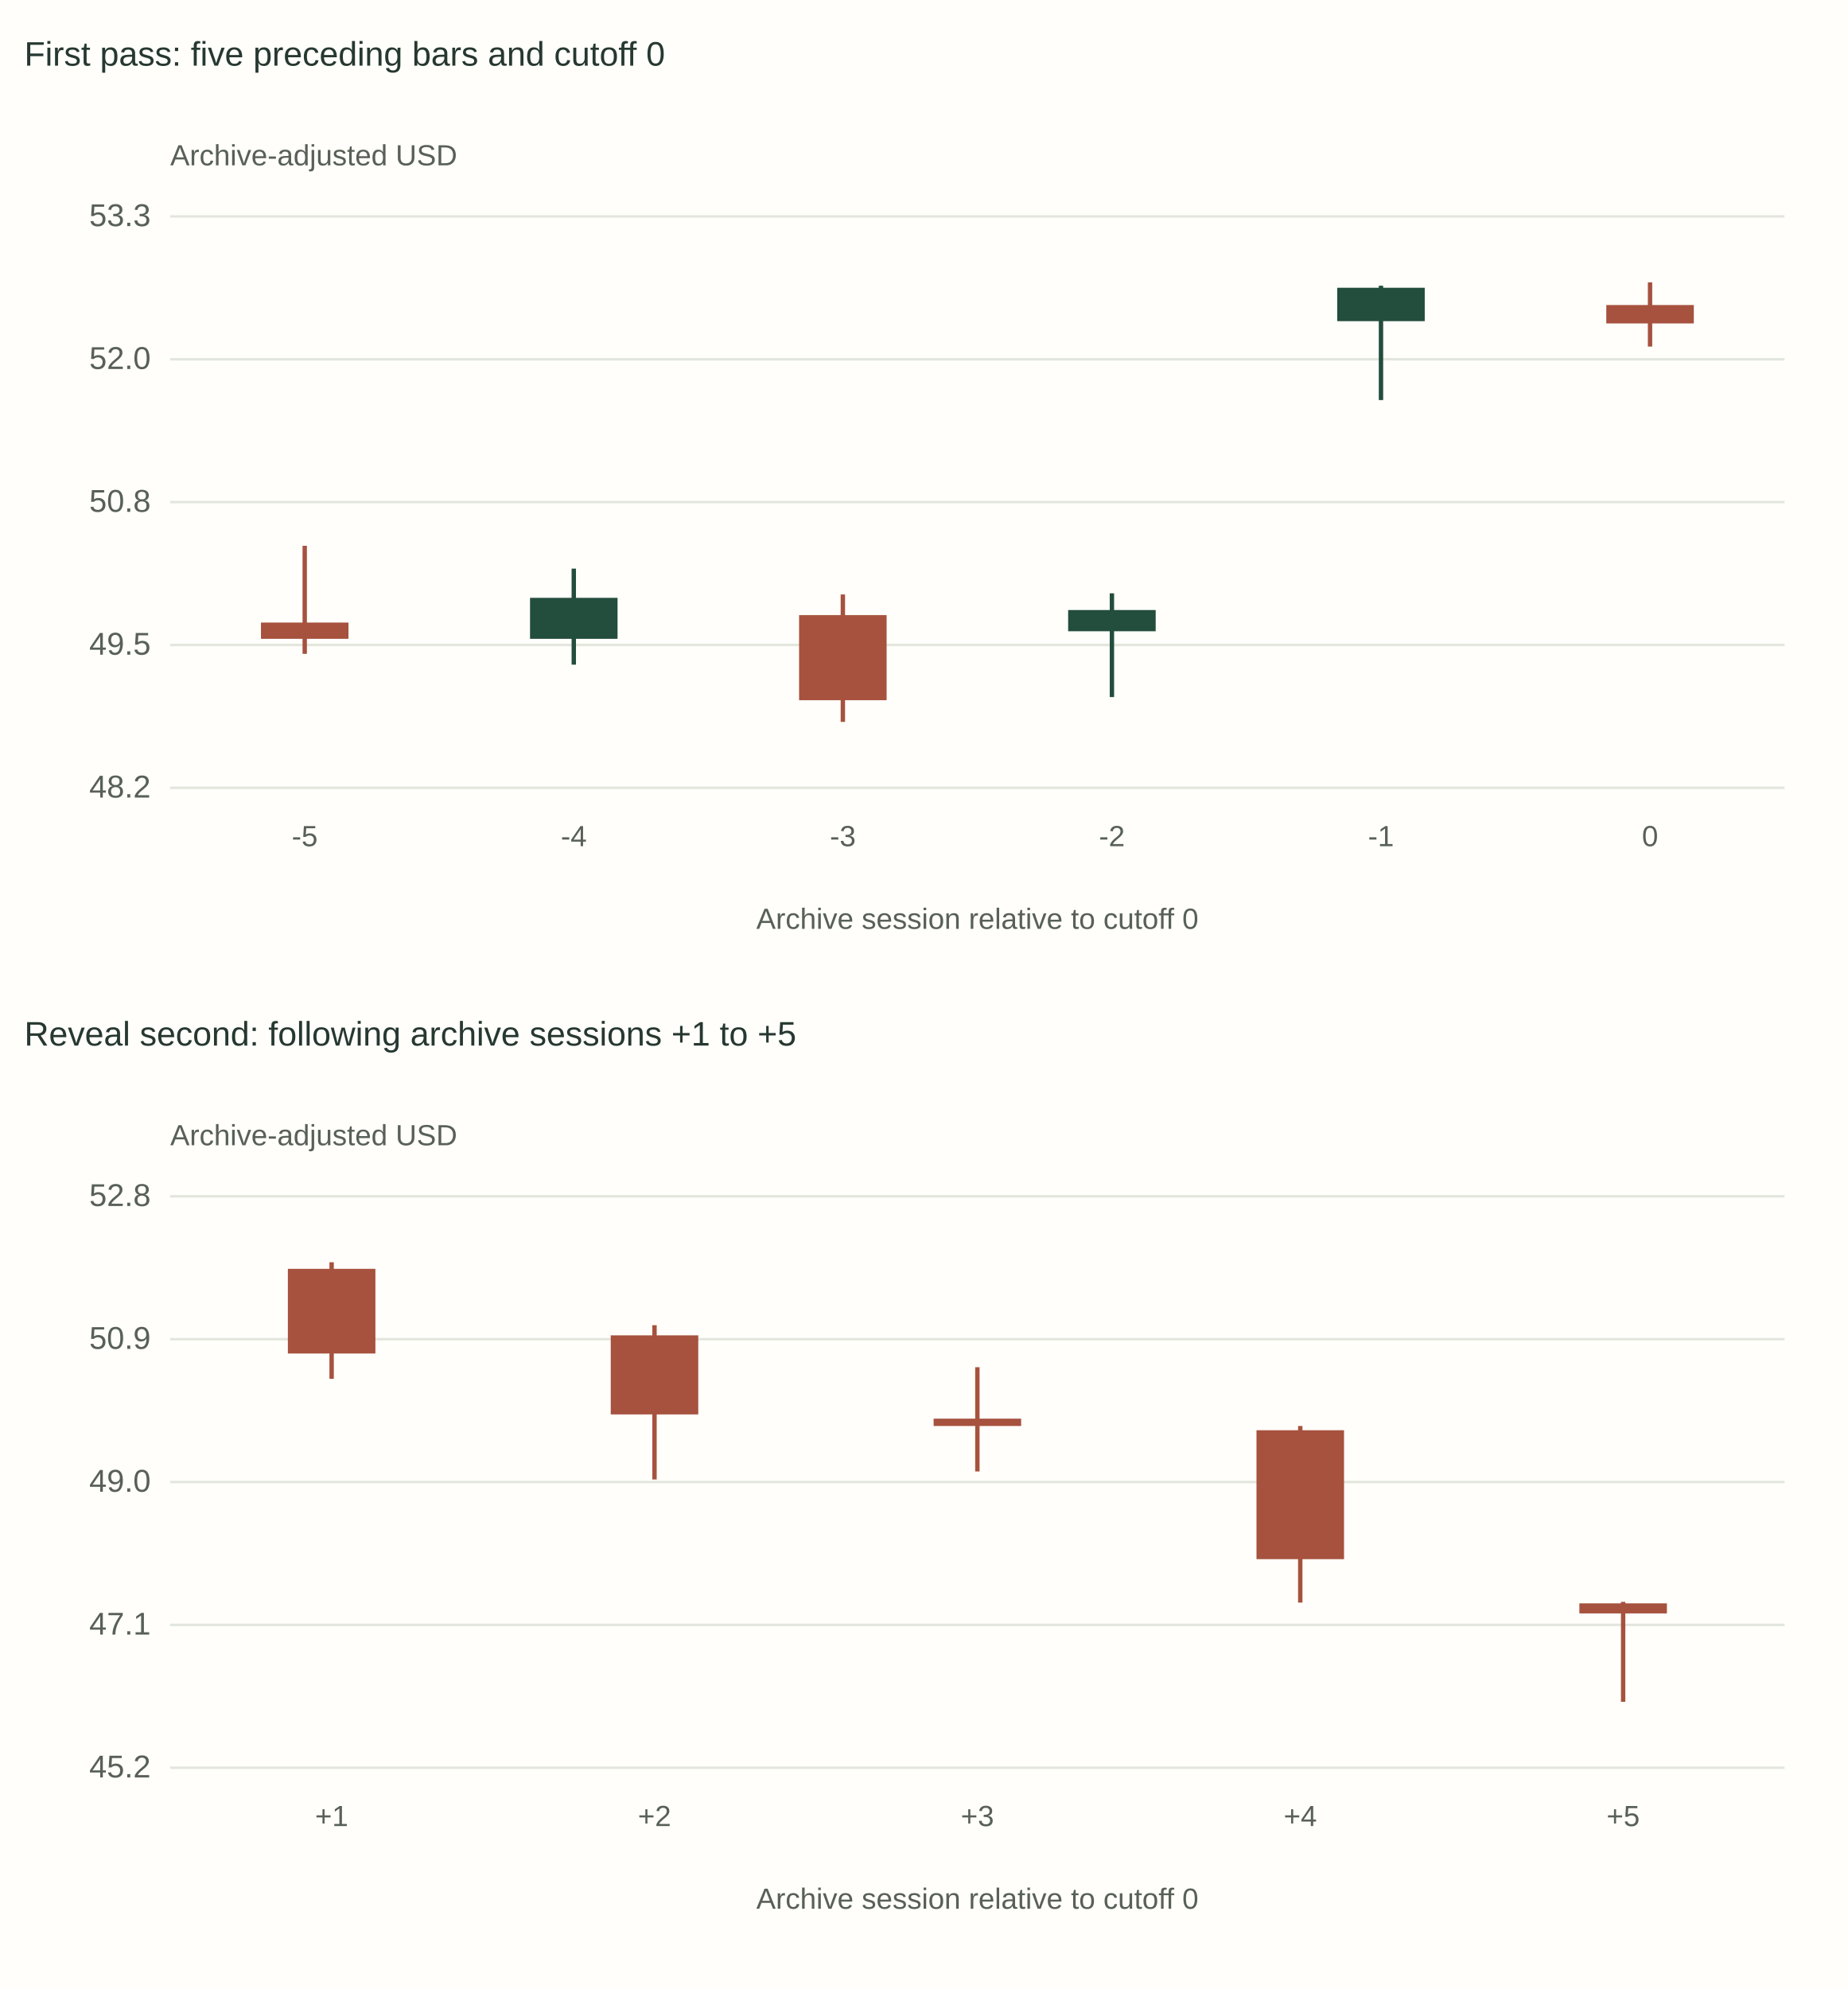
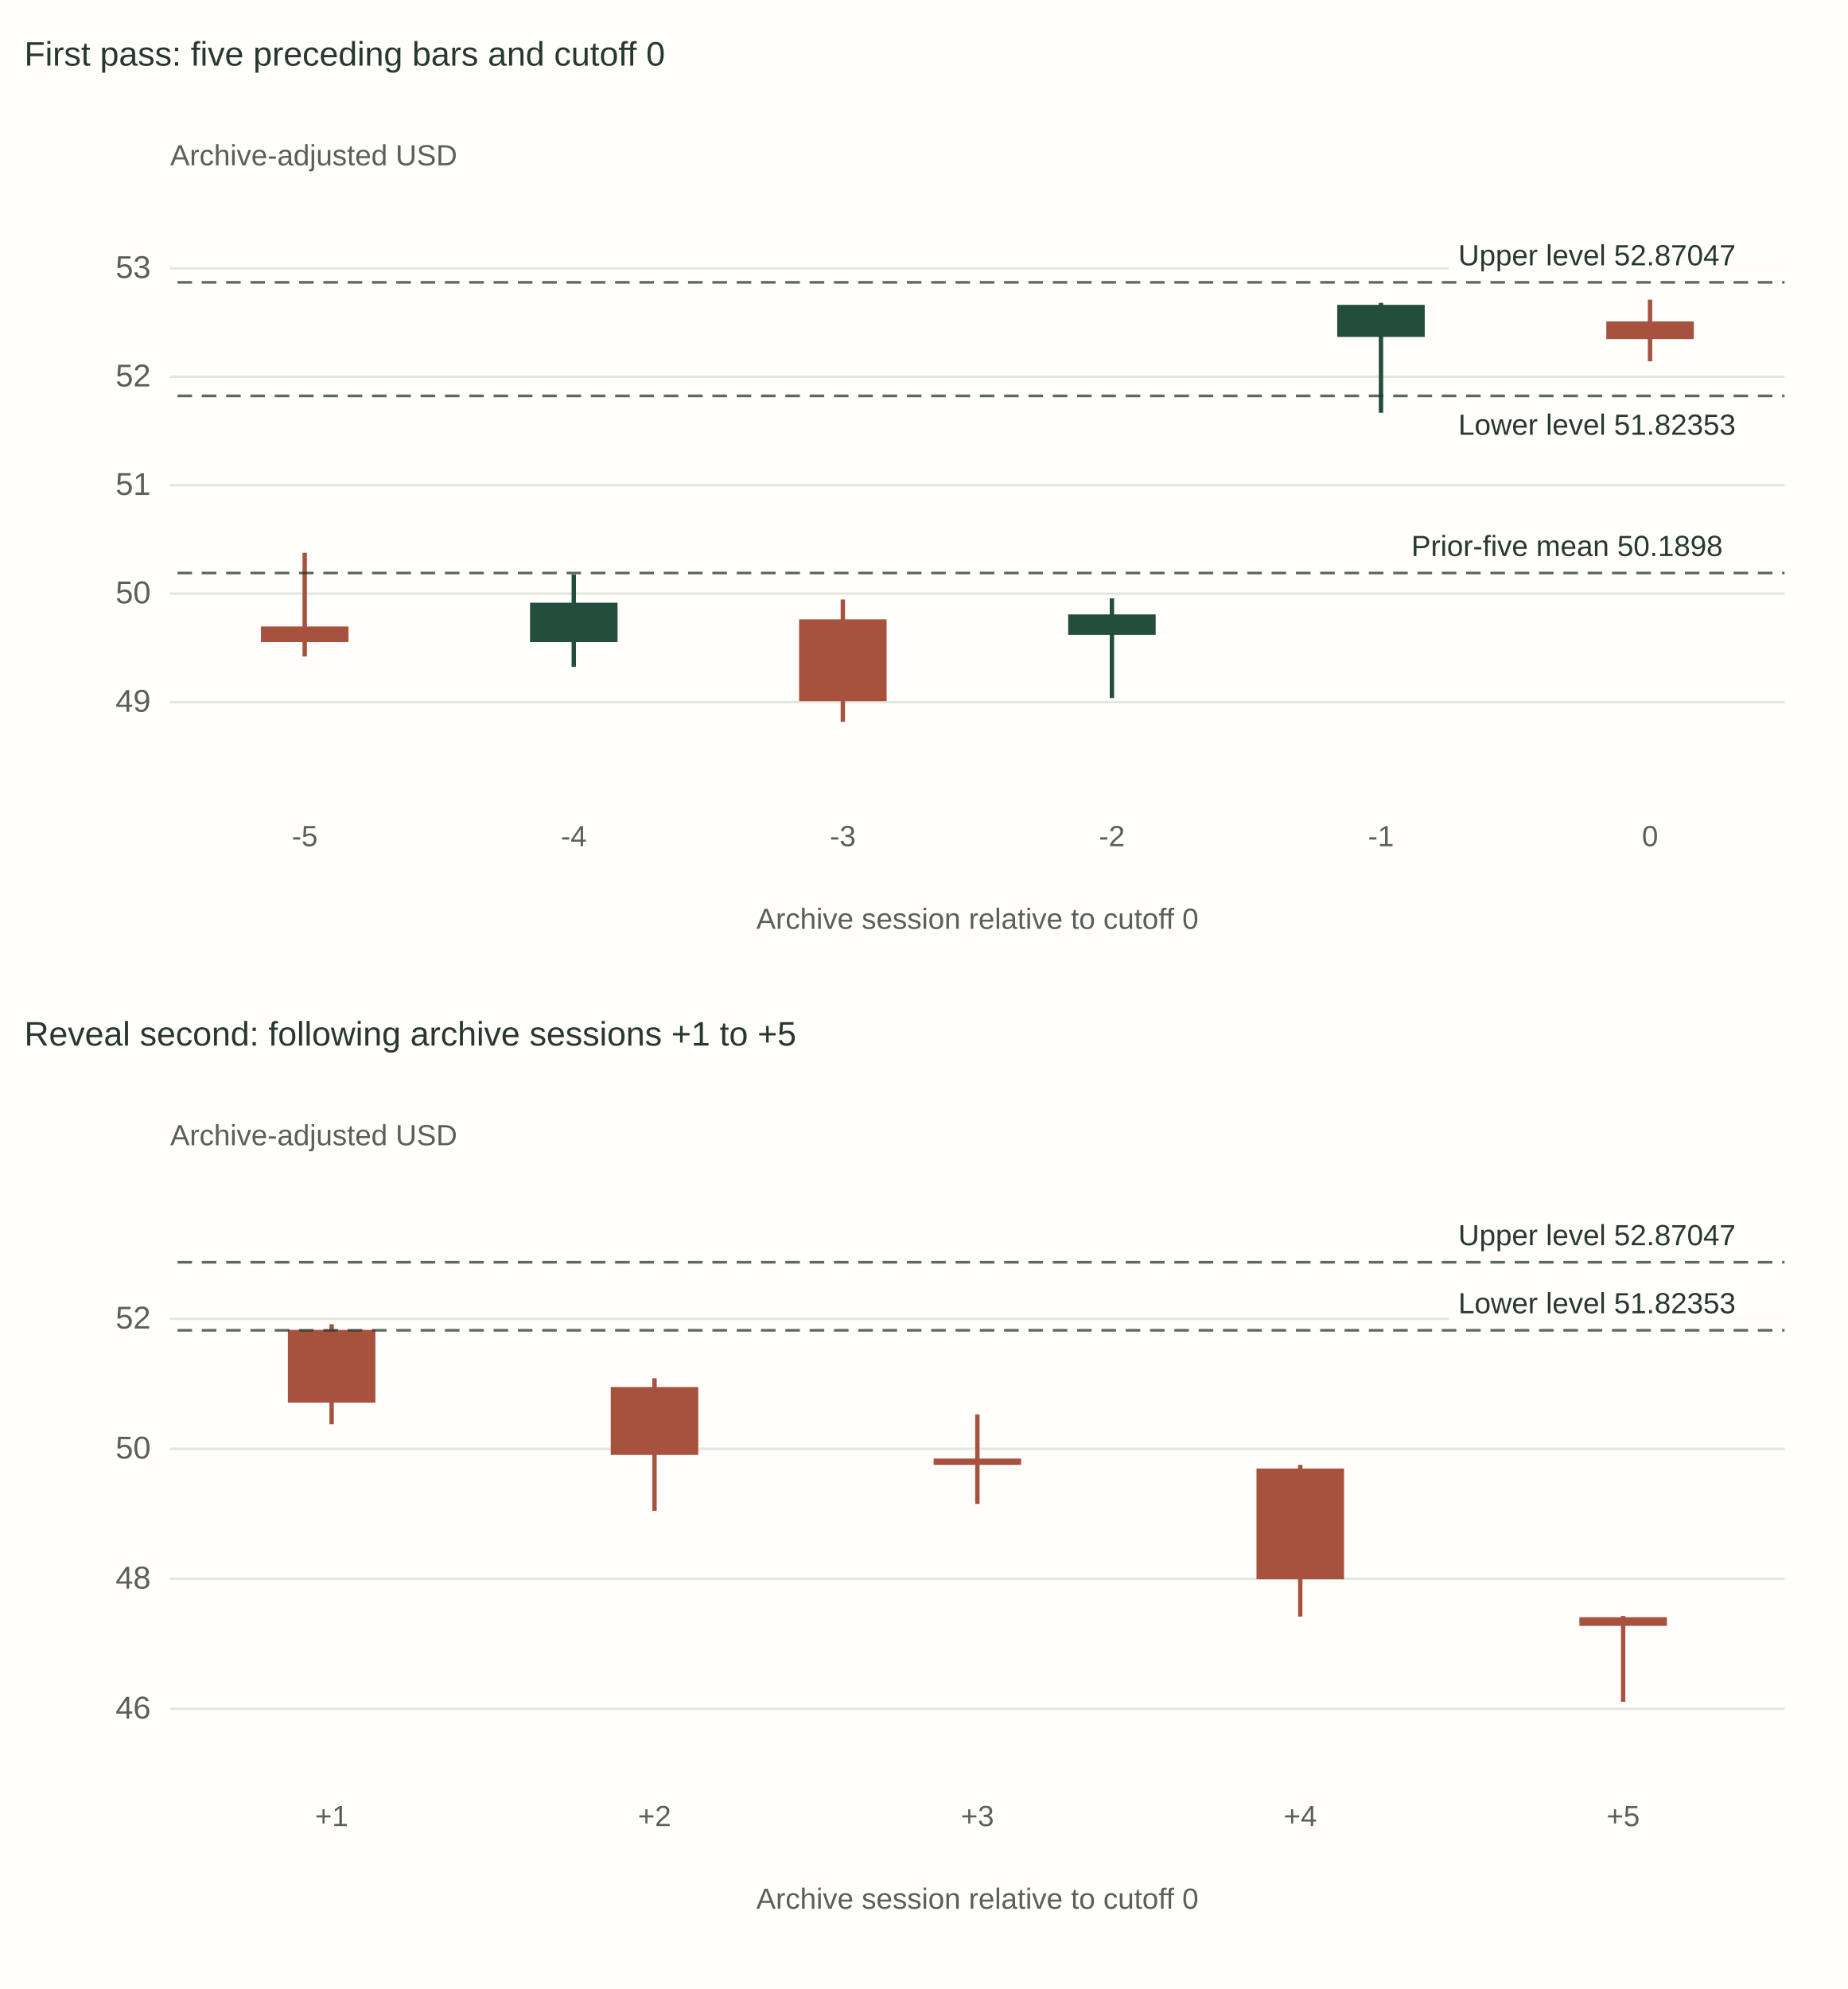
<svg xmlns="http://www.w3.org/2000/svg" viewBox="0 0 760 818" role="img" aria-label="MSFT February: the continuation check fails · 2016-02-01">
  <style>.af-text{font-family:Arial,sans-serif;fill:#263831}</style>
  <rect width="760" height="818" fill="#fffefa" />
  <text class="af-text" x="10" y="27" text-anchor="start" style="font-size:14px;font-weight:500;fill:#263831;">First pass: five preceding bars and cutoff 0</text>
  <g transform="translate(0 50)">
    <text class="af-text" x="70" y="18" text-anchor="start" style="font-size:12px;font-weight:400;fill:#586057;">Archive-adjusted USD</text>
-     <line x1="70" y1="274" x2="734" y2="274" stroke="#e2e6dd" />
-     <text class="af-text" x="62" y="278" text-anchor="end" style="font-size:13px;font-weight:400;fill:#586057;">48.2</text>
-     <line x1="70" y1="215.25" x2="734" y2="215.25" stroke="#e2e6dd" />
-     <text class="af-text" x="62" y="219.25" text-anchor="end" style="font-size:13px;font-weight:400;fill:#586057;">49.5</text>
-     <line x1="70" y1="156.5" x2="734" y2="156.5" stroke="#e2e6dd" />
-     <text class="af-text" x="62" y="160.5" text-anchor="end" style="font-size:13px;font-weight:400;fill:#586057;">50.8</text>
-     <line x1="70" y1="97.75" x2="734" y2="97.75" stroke="#e2e6dd" />
-     <text class="af-text" x="62" y="101.75" text-anchor="end" style="font-size:13px;font-weight:400;fill:#586057;">52.0</text>
-     <line x1="70" y1="39" x2="734" y2="39" stroke="#e2e6dd" />
-     <text class="af-text" x="62" y="43" text-anchor="end" style="font-size:13px;font-weight:400;fill:#586057;">53.3</text>
-     <line x1="125.333" y1="174.466" x2="125.333" y2="218.892" stroke="#a6523e" stroke-width="1.8" />
-     <rect x="107.333" y="206.033" width="36" height="6.685" fill="#a6523e" />
+     <line x1="70" y1="238.724" x2="734" y2="238.724" stroke="#e2e6dd" />
+     <text class="af-text" x="62" y="242.724" text-anchor="end" style="font-size:13px;font-weight:400;fill:#586057;">49</text>
+     <line x1="70" y1="194.127" x2="734" y2="194.127" stroke="#e2e6dd" />
+     <text class="af-text" x="62" y="198.127" text-anchor="end" style="font-size:13px;font-weight:400;fill:#586057;">50</text>
+     <line x1="70" y1="149.531" x2="734" y2="149.531" stroke="#e2e6dd" />
+     <text class="af-text" x="62" y="153.531" text-anchor="end" style="font-size:13px;font-weight:400;fill:#586057;">51</text>
+     <line x1="70" y1="104.935" x2="734" y2="104.935" stroke="#e2e6dd" />
+     <text class="af-text" x="62" y="108.935" text-anchor="end" style="font-size:13px;font-weight:400;fill:#586057;">52</text>
+     <line x1="70" y1="60.339" x2="734" y2="60.339" stroke="#e2e6dd" />
+     <text class="af-text" x="62" y="64.339" text-anchor="end" style="font-size:13px;font-weight:400;fill:#586057;">53</text>
+     <line x1="125.333" y1="177.315" x2="125.333" y2="219.993" stroke="#a6523e" stroke-width="1.8" />
+     <rect x="107.333" y="207.64" width="36" height="6.422" fill="#a6523e" />
    <text class="af-text" x="125.333" y="298" text-anchor="middle" style="font-size:12px;font-weight:400;fill:#586057;">-5</text>
-     <line x1="236" y1="183.843" x2="236" y2="223.348" stroke="#234d3d" stroke-width="1.8" />
-     <rect x="218" y="195.866" width="36" height="16.851" fill="#234d3d" />
+     <line x1="236" y1="186.323" x2="236" y2="224.274" stroke="#234d3d" stroke-width="1.8" />
+     <rect x="218" y="197.873" width="36" height="16.188" fill="#234d3d" />
    <text class="af-text" x="236" y="298" text-anchor="middle" style="font-size:12px;font-weight:400;fill:#586057;">-4</text>
-     <line x1="346.667" y1="194.474" x2="346.667" y2="246.885" stroke="#a6523e" stroke-width="1.8" />
-     <rect x="328.667" y="202.969" width="36" height="35.003" fill="#a6523e" />
+     <line x1="346.667" y1="196.536" x2="346.667" y2="246.885" stroke="#a6523e" stroke-width="1.8" />
+     <rect x="328.667" y="204.697" width="36" height="33.626" fill="#a6523e" />
    <text class="af-text" x="346.667" y="298" text-anchor="middle" style="font-size:12px;font-weight:400;fill:#586057;">-3</text>
-     <line x1="457.333" y1="194.009" x2="457.333" y2="236.672" stroke="#234d3d" stroke-width="1.8" />
-     <rect x="439.333" y="200.88" width="36" height="8.727" fill="#234d3d" />
+     <line x1="457.333" y1="196.09" x2="457.333" y2="237.073" stroke="#234d3d" stroke-width="1.8" />
+     <rect x="439.333" y="202.69" width="36" height="8.384" fill="#234d3d" />
    <text class="af-text" x="457.333" y="298" text-anchor="middle" style="font-size:12px;font-weight:400;fill:#586057;">-2</text>
-     <line x1="568" y1="67.508" x2="568" y2="114.534" stroke="#234d3d" stroke-width="1.8" />
-     <rect x="550" y="68.344" width="36" height="13.741" fill="#234d3d" />
+     <line x1="568" y1="74.565" x2="568" y2="119.741" stroke="#234d3d" stroke-width="1.8" />
+     <rect x="550" y="75.368" width="36" height="13.2" fill="#234d3d" />
    <text class="af-text" x="568" y="298" text-anchor="middle" style="font-size:12px;font-weight:400;fill:#586057;">-1</text>
-     <line x1="678.667" y1="66.115" x2="678.667" y2="92.53" stroke="#a6523e" stroke-width="1.8" />
-     <rect x="660.667" y="75.446" width="36" height="7.567" fill="#a6523e" />
+     <line x1="678.667" y1="73.227" x2="678.667" y2="98.602" stroke="#a6523e" stroke-width="1.8" />
+     <rect x="660.667" y="82.191" width="36" height="7.269" fill="#a6523e" />
    <text class="af-text" x="678.667" y="298" text-anchor="middle" style="font-size:12px;font-weight:400;fill:#586057;">0</text>
+     <line x1="73" y1="66.115" x2="734" y2="66.115" stroke="#263831" stroke-width="1.1" stroke-dasharray="6 4" opacity=".75" />
+     <rect x="595.8" y="47.115" width="138.2" height="16" fill="#fffefa" opacity=".92" />
+     <text class="af-text" x="599.8" y="59.115" text-anchor="start" style="font-size:12px;font-weight:500;fill:#263831;">Upper level 52.87047</text>
+     <line x1="73" y1="112.805" x2="734" y2="112.805" stroke="#263831" stroke-width="1.1" stroke-dasharray="6 4" opacity=".75" />
+     <rect x="595.8" y="116.805" width="138.2" height="16" fill="#fffefa" opacity=".92" />
+     <text class="af-text" x="599.8" y="128.805" text-anchor="start" style="font-size:12px;font-weight:500;fill:#263831;">Lower level 51.82353</text>
+     <line x1="73" y1="185.663" x2="734" y2="185.663" stroke="#263831" stroke-width="1.1" stroke-dasharray="6 4" opacity=".75" />
+     <rect x="576.48" y="166.663" width="157.52" height="16" fill="#fffefa" opacity=".92" />
+     <text class="af-text" x="580.48" y="178.663" text-anchor="start" style="font-size:12px;font-weight:500;fill:#263831;">Prior-five mean 50.1898</text>
    <text class="af-text" x="402" y="332" text-anchor="middle" style="font-size:12px;font-weight:400;fill:#586057;">Archive session relative to cutoff 0</text>
  </g>
  <text class="af-text" x="10" y="430" text-anchor="start" style="font-size:14px;font-weight:500;fill:#263831;">Reveal second: following archive sessions +1 to +5</text>
  <g transform="translate(0 453)">
    <text class="af-text" x="70" y="18" text-anchor="start" style="font-size:12px;font-weight:400;fill:#586057;">Archive-adjusted USD</text>
-     <line x1="70" y1="274" x2="734" y2="274" stroke="#e2e6dd" />
-     <text class="af-text" x="62" y="278" text-anchor="end" style="font-size:13px;font-weight:400;fill:#586057;">45.2</text>
-     <line x1="70" y1="215.25" x2="734" y2="215.25" stroke="#e2e6dd" />
-     <text class="af-text" x="62" y="219.25" text-anchor="end" style="font-size:13px;font-weight:400;fill:#586057;">47.1</text>
-     <line x1="70" y1="156.5" x2="734" y2="156.5" stroke="#e2e6dd" />
-     <text class="af-text" x="62" y="160.5" text-anchor="end" style="font-size:13px;font-weight:400;fill:#586057;">49.0</text>
-     <line x1="70" y1="97.75" x2="734" y2="97.75" stroke="#e2e6dd" />
-     <text class="af-text" x="62" y="101.75" text-anchor="end" style="font-size:13px;font-weight:400;fill:#586057;">50.9</text>
-     <line x1="70" y1="39" x2="734" y2="39" stroke="#e2e6dd" />
-     <text class="af-text" x="62" y="43" text-anchor="end" style="font-size:13px;font-weight:400;fill:#586057;">52.8</text>
-     <line x1="136.4" y1="66.115" x2="136.4" y2="114.038" stroke="#a6523e" stroke-width="1.8" />
-     <rect x="118.4" y="68.823" width="36" height="34.822" fill="#a6523e" />
+     <line x1="70" y1="249.772" x2="734" y2="249.772" stroke="#e2e6dd" />
+     <text class="af-text" x="62" y="253.772" text-anchor="end" style="font-size:13px;font-weight:400;fill:#586057;">46</text>
+     <line x1="70" y1="196.309" x2="734" y2="196.309" stroke="#e2e6dd" />
+     <text class="af-text" x="62" y="200.309" text-anchor="end" style="font-size:13px;font-weight:400;fill:#586057;">48</text>
+     <line x1="70" y1="142.847" x2="734" y2="142.847" stroke="#e2e6dd" />
+     <text class="af-text" x="62" y="146.847" text-anchor="end" style="font-size:13px;font-weight:400;fill:#586057;">50</text>
+     <line x1="70" y1="89.384" x2="734" y2="89.384" stroke="#e2e6dd" />
+     <text class="af-text" x="62" y="93.384" text-anchor="end" style="font-size:13px;font-weight:400;fill:#586057;">52</text>
+     <line x1="136.4" y1="91.603" x2="136.4" y2="132.769" stroke="#a6523e" stroke-width="1.8" />
+     <rect x="118.4" y="93.928" width="36" height="29.912" fill="#a6523e" />
    <text class="af-text" x="136.4" y="298" text-anchor="middle" style="font-size:12px;font-weight:400;fill:#586057;">+1</text>
-     <line x1="269.2" y1="92.006" x2="269.2" y2="155.458" stroke="#a6523e" stroke-width="1.8" />
-     <rect x="251.2" y="96.176" width="36" height="32.519" fill="#a6523e" />
+     <line x1="269.2" y1="113.843" x2="269.2" y2="168.348" stroke="#a6523e" stroke-width="1.8" />
+     <rect x="251.2" y="117.425" width="36" height="27.934" fill="#a6523e" />
    <text class="af-text" x="269.2" y="298" text-anchor="middle" style="font-size:12px;font-weight:400;fill:#586057;">+2</text>
-     <line x1="402" y1="109.277" x2="402" y2="152.159" stroke="#a6523e" stroke-width="1.8" />
-     <rect x="384" y="130.438" width="36" height="3.019" fill="#a6523e" />
+     <line x1="402" y1="128.679" x2="402" y2="165.515" stroke="#a6523e" stroke-width="1.8" />
+     <rect x="384" y="146.856" width="36" height="2.593" fill="#a6523e" />
    <text class="af-text" x="402" y="298" text-anchor="middle" style="font-size:12px;font-weight:400;fill:#586057;">+3</text>
-     <line x1="534.8" y1="133.457" x2="534.8" y2="206.088" stroke="#a6523e" stroke-width="1.8" />
-     <rect x="516.8" y="135.199" width="36" height="53.026" fill="#a6523e" />
+     <line x1="534.8" y1="149.449" x2="534.8" y2="211.84" stroke="#a6523e" stroke-width="1.8" />
+     <rect x="516.8" y="150.946" width="36" height="45.55" fill="#a6523e" />
    <text class="af-text" x="534.8" y="298" text-anchor="middle" style="font-size:12px;font-weight:400;fill:#586057;">+4</text>
-     <line x1="667.6" y1="205.777" x2="667.6" y2="246.885" stroke="#a6523e" stroke-width="1.8" />
-     <rect x="649.6" y="206.399" width="36" height="4.139" fill="#a6523e" />
+     <line x1="667.6" y1="211.573" x2="667.6" y2="246.885" stroke="#a6523e" stroke-width="1.8" />
+     <rect x="649.6" y="212.107" width="36" height="3.555" fill="#a6523e" />
    <text class="af-text" x="667.6" y="298" text-anchor="middle" style="font-size:12px;font-weight:400;fill:#586057;">+5</text>
+     <line x1="73" y1="66.115" x2="734" y2="66.115" stroke="#263831" stroke-width="1.1" stroke-dasharray="6 4" opacity=".75" />
+     <rect x="595.8" y="47.115" width="138.2" height="16" fill="#fffefa" opacity=".92" />
+     <text class="af-text" x="599.8" y="59.115" text-anchor="start" style="font-size:12px;font-weight:500;fill:#263831;">Upper level 52.87047</text>
+     <line x1="73" y1="94.101" x2="734" y2="94.101" stroke="#263831" stroke-width="1.1" stroke-dasharray="6 4" opacity=".75" />
+     <rect x="595.8" y="75.101" width="138.2" height="16" fill="#fffefa" opacity=".92" />
+     <text class="af-text" x="599.8" y="87.101" text-anchor="start" style="font-size:12px;font-weight:500;fill:#263831;">Lower level 51.82353</text>
    <text class="af-text" x="402" y="332" text-anchor="middle" style="font-size:12px;font-weight:400;fill:#586057;">Archive session relative to cutoff 0</text>
  </g>
</svg>
